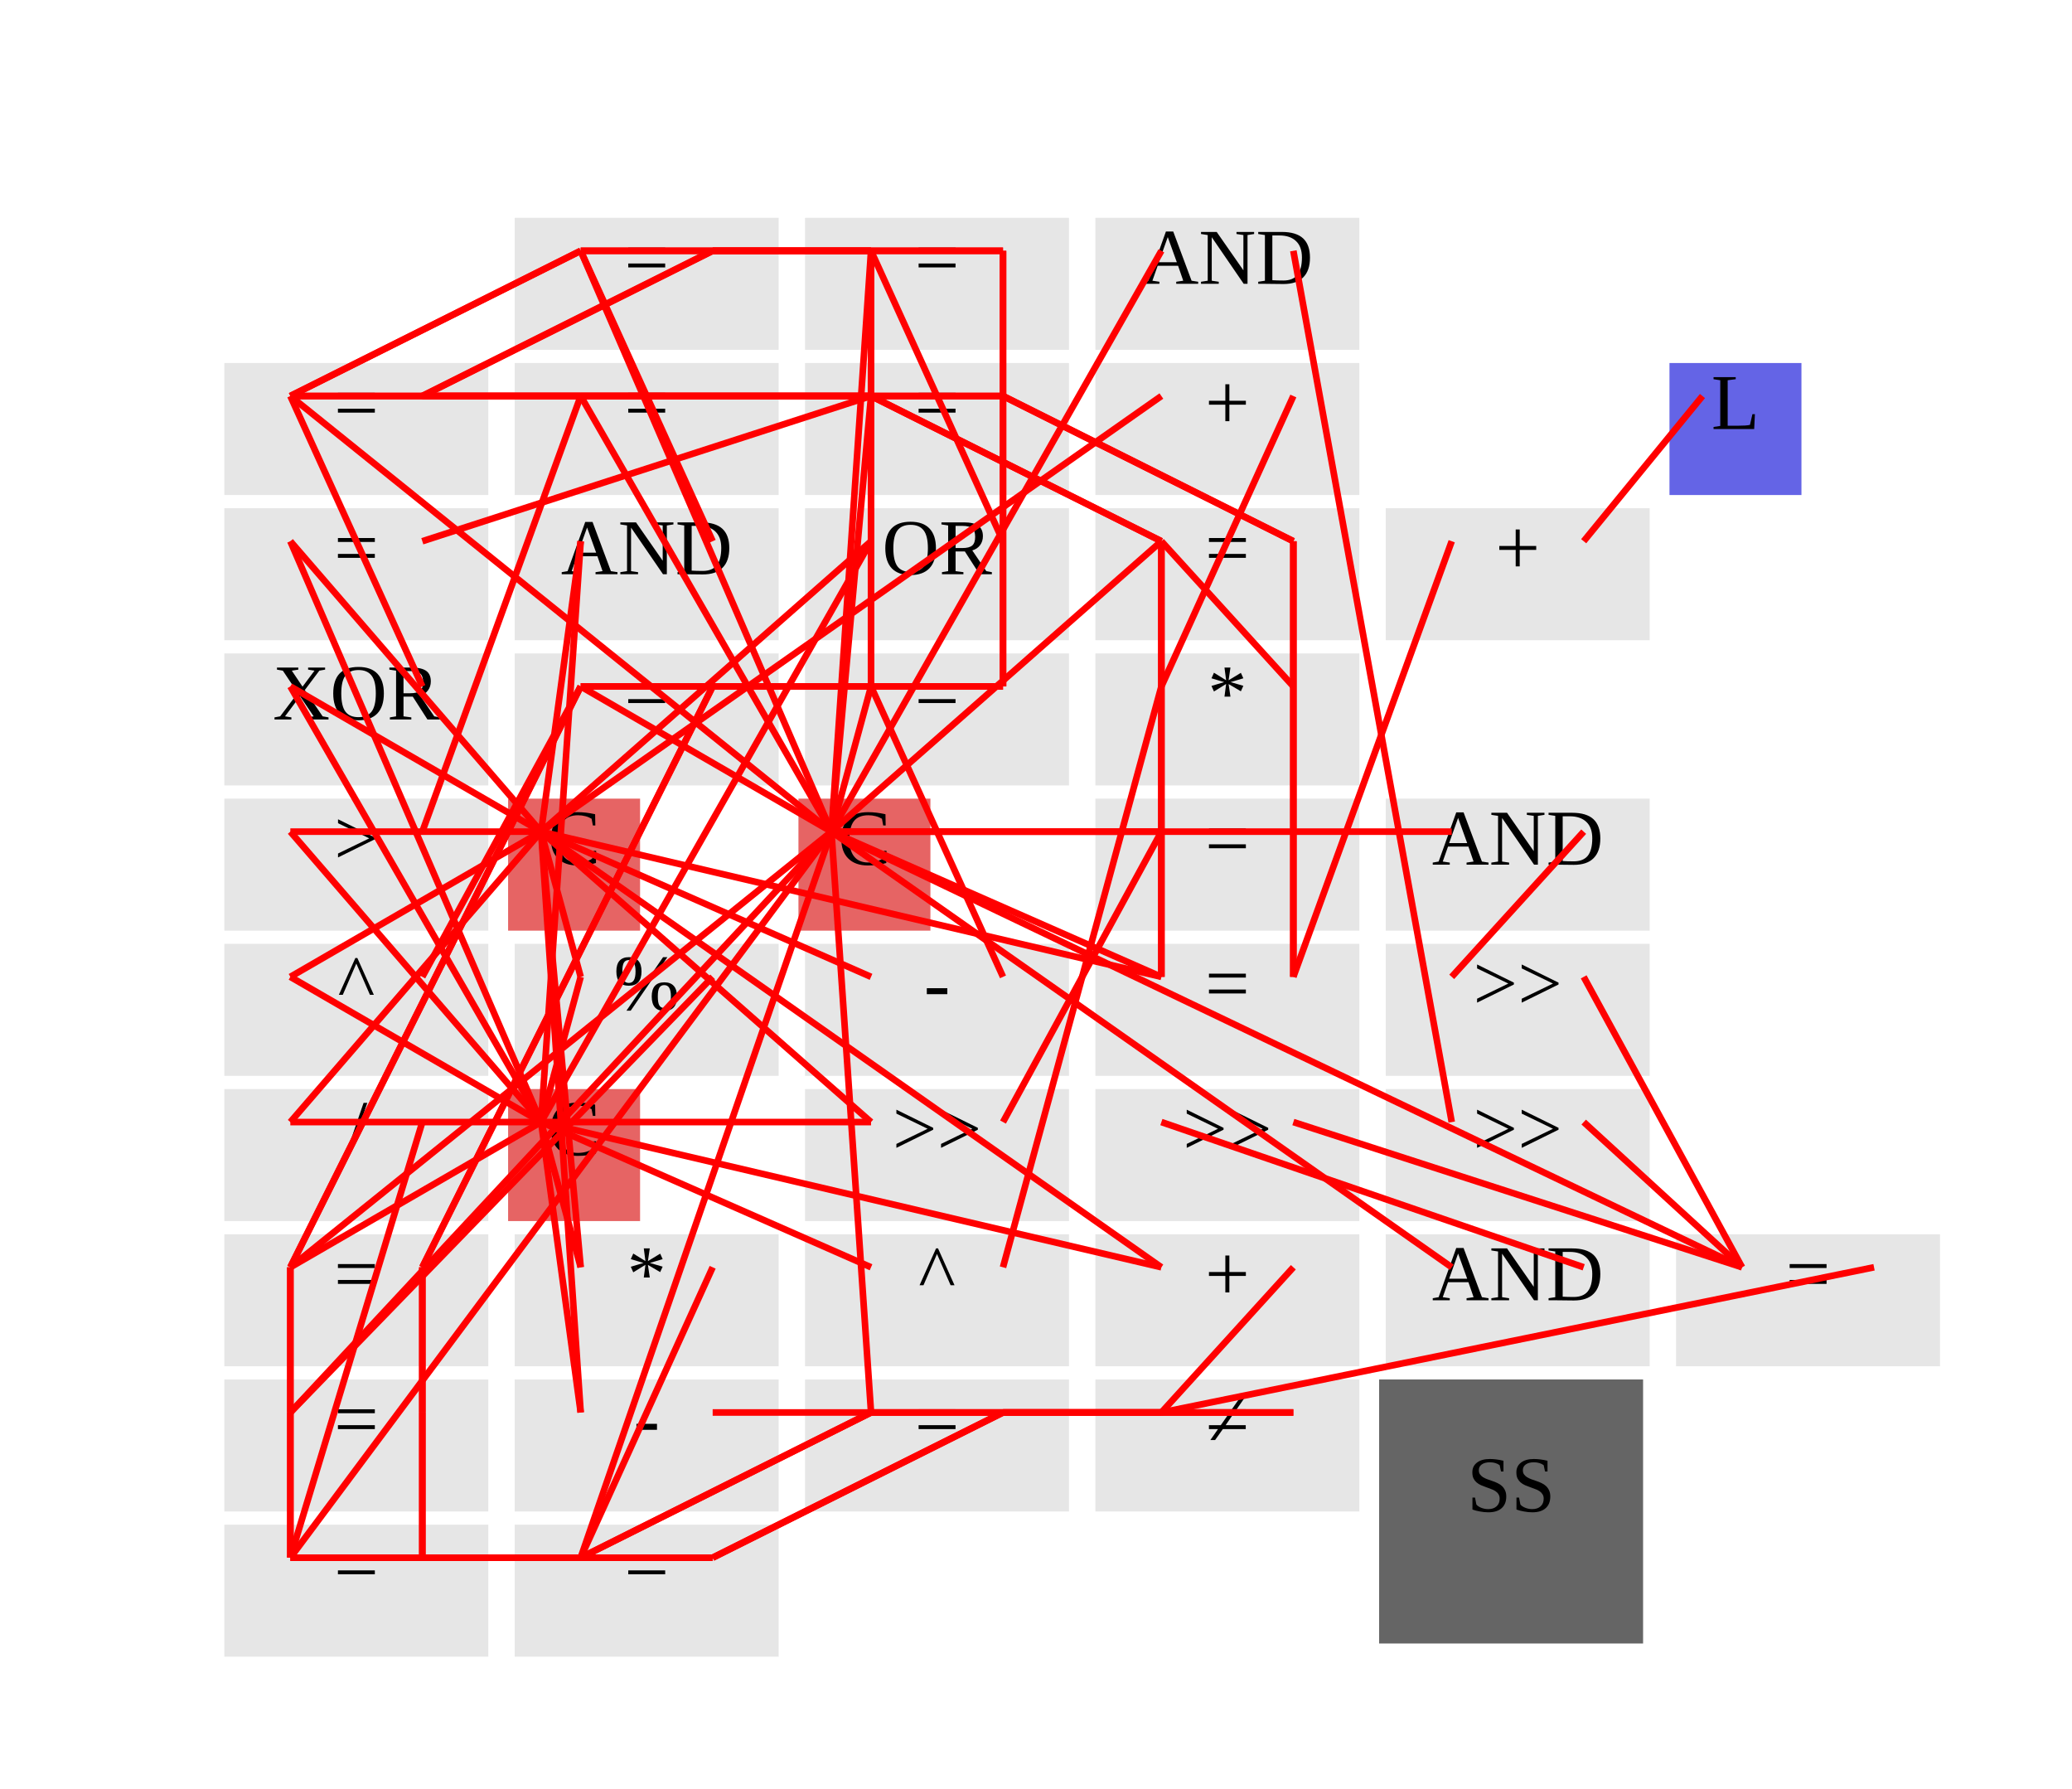
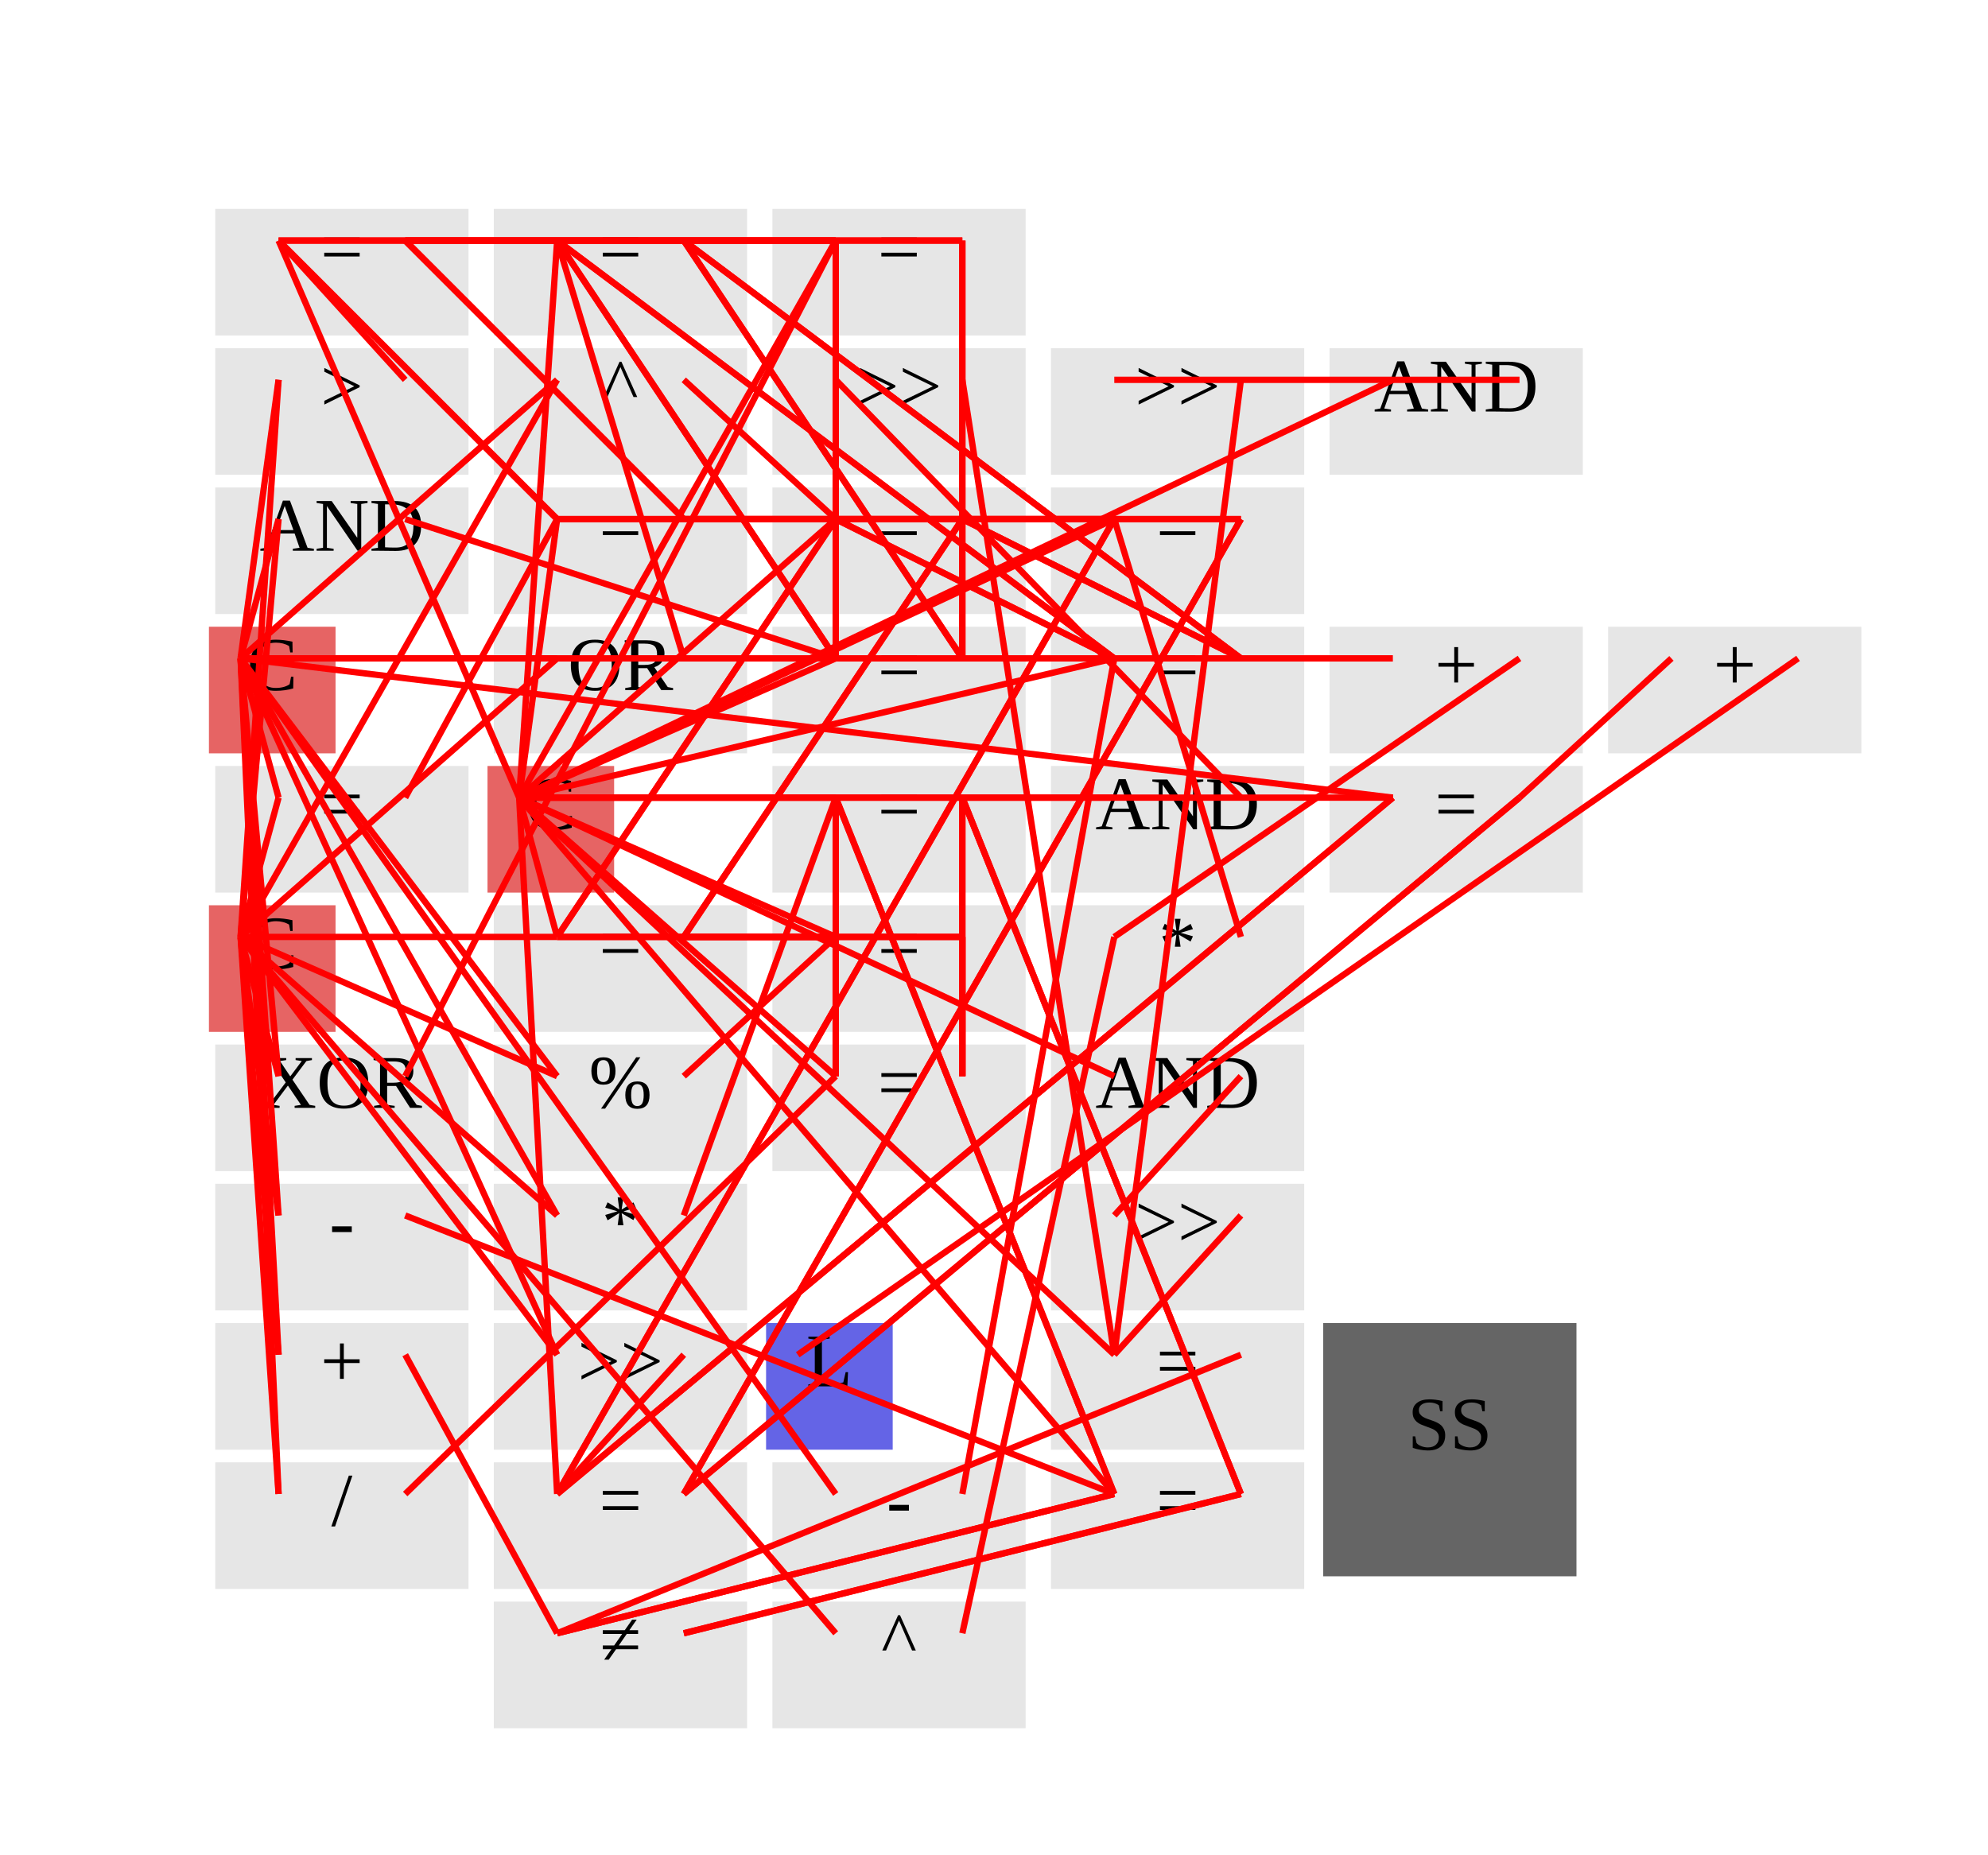
- <svg xmlns="http://www.w3.org/2000/svg" width="314" height="271">
-   <rect x="0" y="0" width="314" height="271" fill="rgb(255,255,255)" />
-   <rect x="0" y="0" width="280" height="240" fill="rgba(255,255,255,1)" />
-   <rect x="77" y="165" width="20" height="20" fill="rgba(230,100,100,1)" />
-   <text x="87" y="175" text-anchor="middle" alignment-baseline="middle" fill="black">C</text>
-   <rect x="253" y="55" width="20" height="20" fill="rgba(100,100,230,1)" />
-   <text x="263" y="65" text-anchor="middle" alignment-baseline="middle" fill="black">L</text>
+ <svg xmlns="http://www.w3.org/2000/svg" width="314" height="293">
+   <rect x="0" y="0" width="314" height="293" fill="rgb(255,255,255)" />
+   <rect x="0" y="0" width="280" height="260" fill="rgba(255,255,255,1)" />
+   <rect x="33" y="143" width="20" height="20" fill="rgba(230,100,100,1)" />
+   <text x="43" y="153" text-anchor="middle" alignment-baseline="middle" fill="black">C</text>
+   <rect x="121" y="209" width="20" height="20" fill="rgba(100,100,230,1)" />
+   <text x="131" y="219" text-anchor="middle" alignment-baseline="middle" fill="black">L</text>
+   <rect x="33" y="99" width="20" height="20" fill="rgba(230,100,100,1)" />
+   <text x="43" y="109" text-anchor="middle" alignment-baseline="middle" fill="black">C</text>
  <rect x="77" y="121" width="20" height="20" fill="rgba(230,100,100,1)" />
  <text x="87" y="131" text-anchor="middle" alignment-baseline="middle" fill="black">C</text>
-   <rect x="121" y="121" width="20" height="20" fill="rgba(230,100,100,1)" />
-   <text x="131" y="131" text-anchor="middle" alignment-baseline="middle" fill="black">C</text>
-   <rect x="78" y="77" width="40" height="20" fill="rgba(230,230,230,1)" />
-   <text x="98" y="87" text-anchor="middle" alignment-baseline="middle" fill="black">AND</text>
-   <rect x="34" y="121" width="40" height="20" fill="rgba(230,230,230,1)" />
-   <text x="54" y="131" text-anchor="middle" alignment-baseline="middle" fill="black">&gt;</text>
-   <rect x="122" y="77" width="40" height="20" fill="rgba(230,230,230,1)" />
-   <text x="142" y="87" text-anchor="middle" alignment-baseline="middle" fill="black">OR</text>
-   <rect x="166" y="99" width="40" height="20" fill="rgba(230,230,230,1)" />
-   <text x="186" y="109" text-anchor="middle" alignment-baseline="middle" fill="black">*</text>
-   <rect x="122" y="187" width="40" height="20" fill="rgba(230,230,230,1)" />
-   <text x="142" y="197" text-anchor="middle" alignment-baseline="middle" fill="black">^</text>
-   <rect x="166" y="55" width="40" height="20" fill="rgba(230,230,230,1)" />
-   <text x="186" y="65" text-anchor="middle" alignment-baseline="middle" fill="black">+</text>
-   <rect x="34" y="99" width="40" height="20" fill="rgba(230,230,230,1)" />
-   <text x="54" y="109" text-anchor="middle" alignment-baseline="middle" fill="black">XOR</text>
-   <rect x="78" y="143" width="40" height="20" fill="rgba(230,230,230,1)" />
-   <text x="98" y="153" text-anchor="middle" alignment-baseline="middle" fill="black">%</text>
+   <rect x="34" y="77" width="40" height="20" fill="rgba(230,230,230,1)" />
+   <text x="54" y="87" text-anchor="middle" alignment-baseline="middle" fill="black">AND</text>
+   <rect x="34" y="55" width="40" height="20" fill="rgba(230,230,230,1)" />
+   <text x="54" y="65" text-anchor="middle" alignment-baseline="middle" fill="black">&gt;</text>
+   <rect x="78" y="99" width="40" height="20" fill="rgba(230,230,230,1)" />
+   <text x="98" y="109" text-anchor="middle" alignment-baseline="middle" fill="black">OR</text>
+   <rect x="166" y="143" width="40" height="20" fill="rgba(230,230,230,1)" />
+   <text x="186" y="153" text-anchor="middle" alignment-baseline="middle" fill="black">*</text>
+   <rect x="122" y="253" width="40" height="20" fill="rgba(230,230,230,1)" />
+   <text x="142" y="263" text-anchor="middle" alignment-baseline="middle" fill="black">^</text>
+   <rect x="210" y="99" width="40" height="20" fill="rgba(230,230,230,1)" />
+   <text x="230" y="109" text-anchor="middle" alignment-baseline="middle" fill="black">+</text>
  <rect x="34" y="165" width="40" height="20" fill="rgba(230,230,230,1)" />
-   <text x="54" y="175" text-anchor="middle" alignment-baseline="middle" fill="black">/</text>
+   <text x="54" y="175" text-anchor="middle" alignment-baseline="middle" fill="black">XOR</text>
+   <rect x="78" y="165" width="40" height="20" fill="rgba(230,230,230,1)" />
+   <text x="98" y="175" text-anchor="middle" alignment-baseline="middle" fill="black">%</text>
+   <rect x="34" y="231" width="40" height="20" fill="rgba(230,230,230,1)" />
+   <text x="54" y="241" text-anchor="middle" alignment-baseline="middle" fill="black">/</text>
  <rect x="78" y="187" width="40" height="20" fill="rgba(230,230,230,1)" />
  <text x="98" y="197" text-anchor="middle" alignment-baseline="middle" fill="black">*</text>
-   <rect x="166" y="187" width="40" height="20" fill="rgba(230,230,230,1)" />
-   <text x="186" y="197" text-anchor="middle" alignment-baseline="middle" fill="black">+</text>
-   <rect x="122" y="165" width="40" height="20" fill="rgba(230,230,230,1)" />
-   <text x="142" y="175" text-anchor="middle" alignment-baseline="middle" fill="black">&gt;&gt;</text>
-   <rect x="78" y="209" width="40" height="20" fill="rgba(230,230,230,1)" />
-   <text x="98" y="219" text-anchor="middle" alignment-baseline="middle" fill="black">-</text>
-   <rect x="254" y="187" width="40" height="20" fill="rgba(230,230,230,1)" />
-   <text x="274" y="197" text-anchor="middle" alignment-baseline="middle" fill="black">=</text>
-   <rect x="166" y="143" width="40" height="20" fill="rgba(230,230,230,1)" />
-   <text x="186" y="153" text-anchor="middle" alignment-baseline="middle" fill="black">=</text>
-   <rect x="166" y="121" width="40" height="20" fill="rgba(230,230,230,1)" />
-   <text x="186" y="131" text-anchor="middle" alignment-baseline="middle" fill="black">=</text>
+   <rect x="34" y="209" width="40" height="20" fill="rgba(230,230,230,1)" />
+   <text x="54" y="219" text-anchor="middle" alignment-baseline="middle" fill="black">+</text>
+   <rect x="210" y="121" width="40" height="20" fill="rgba(230,230,230,1)" />
+   <text x="230" y="131" text-anchor="middle" alignment-baseline="middle" fill="black">=</text>
+   <rect x="78" y="231" width="40" height="20" fill="rgba(230,230,230,1)" />
+   <text x="98" y="241" text-anchor="middle" alignment-baseline="middle" fill="black">=</text>
  <rect x="166" y="77" width="40" height="20" fill="rgba(230,230,230,1)" />
  <text x="186" y="87" text-anchor="middle" alignment-baseline="middle" fill="black">=</text>
-   <rect x="122" y="55" width="40" height="20" fill="rgba(230,230,230,1)" />
-   <text x="142" y="65" text-anchor="middle" alignment-baseline="middle" fill="black">=</text>
-   <rect x="78" y="55" width="40" height="20" fill="rgba(230,230,230,1)" />
-   <text x="98" y="65" text-anchor="middle" alignment-baseline="middle" fill="black">=</text>
-   <rect x="34" y="55" width="40" height="20" fill="rgba(230,230,230,1)" />
-   <text x="54" y="65" text-anchor="middle" alignment-baseline="middle" fill="black">=</text>
-   <rect x="78" y="33" width="40" height="20" fill="rgba(230,230,230,1)" />
-   <text x="98" y="43" text-anchor="middle" alignment-baseline="middle" fill="black">=</text>
+   <rect x="78" y="77" width="40" height="20" fill="rgba(230,230,230,1)" />
+   <text x="98" y="87" text-anchor="middle" alignment-baseline="middle" fill="black">=</text>
+   <rect x="34" y="33" width="40" height="20" fill="rgba(230,230,230,1)" />
+   <text x="54" y="43" text-anchor="middle" alignment-baseline="middle" fill="black">=</text>
  <rect x="122" y="33" width="40" height="20" fill="rgba(230,230,230,1)" />
  <text x="142" y="43" text-anchor="middle" alignment-baseline="middle" fill="black">=</text>
  <rect x="122" y="99" width="40" height="20" fill="rgba(230,230,230,1)" />
  <text x="142" y="109" text-anchor="middle" alignment-baseline="middle" fill="black">=</text>
-   <rect x="78" y="99" width="40" height="20" fill="rgba(230,230,230,1)" />
-   <text x="98" y="109" text-anchor="middle" alignment-baseline="middle" fill="black">=</text>
+   <rect x="78" y="33" width="40" height="20" fill="rgba(230,230,230,1)" />
+   <text x="98" y="43" text-anchor="middle" alignment-baseline="middle" fill="black">=</text>
+   <rect x="166" y="99" width="40" height="20" fill="rgba(230,230,230,1)" />
+   <text x="186" y="109" text-anchor="middle" alignment-baseline="middle" fill="black">=</text>
+   <rect x="122" y="77" width="40" height="20" fill="rgba(230,230,230,1)" />
+   <text x="142" y="87" text-anchor="middle" alignment-baseline="middle" fill="black">=</text>
+   <rect x="78" y="143" width="40" height="20" fill="rgba(230,230,230,1)" />
+   <text x="98" y="153" text-anchor="middle" alignment-baseline="middle" fill="black">=</text>
+   <rect x="122" y="143" width="40" height="20" fill="rgba(230,230,230,1)" />
+   <text x="142" y="153" text-anchor="middle" alignment-baseline="middle" fill="black">=</text>
+   <rect x="122" y="165" width="40" height="20" fill="rgba(230,230,230,1)" />
+   <text x="142" y="175" text-anchor="middle" alignment-baseline="middle" fill="black">=</text>
+   <rect x="122" y="121" width="40" height="20" fill="rgba(230,230,230,1)" />
+   <text x="142" y="131" text-anchor="middle" alignment-baseline="middle" fill="black">=</text>
+   <rect x="166" y="231" width="40" height="20" fill="rgba(230,230,230,1)" />
+   <text x="186" y="241" text-anchor="middle" alignment-baseline="middle" fill="black">=</text>
+   <rect x="78" y="253" width="40" height="20" fill="rgba(230,230,230,1)" />
+   <text x="98" y="263" text-anchor="middle" alignment-baseline="middle" fill="black">≠</text>
+   <rect x="254" y="99" width="40" height="20" fill="rgba(230,230,230,1)" />
+   <text x="274" y="109" text-anchor="middle" alignment-baseline="middle" fill="black">+</text>
+   <rect x="78" y="209" width="40" height="20" fill="rgba(230,230,230,1)" />
+   <text x="98" y="219" text-anchor="middle" alignment-baseline="middle" fill="black">&gt;&gt;</text>
  <rect x="34" y="187" width="40" height="20" fill="rgba(230,230,230,1)" />
-   <text x="54" y="197" text-anchor="middle" alignment-baseline="middle" fill="black">=</text>
-   <rect x="34" y="209" width="40" height="20" fill="rgba(230,230,230,1)" />
-   <text x="54" y="219" text-anchor="middle" alignment-baseline="middle" fill="black">=</text>
-   <rect x="34" y="231" width="40" height="20" fill="rgba(230,230,230,1)" />
-   <text x="54" y="241" text-anchor="middle" alignment-baseline="middle" fill="black">=</text>
-   <rect x="78" y="231" width="40" height="20" fill="rgba(230,230,230,1)" />
-   <text x="98" y="241" text-anchor="middle" alignment-baseline="middle" fill="black">=</text>
-   <rect x="122" y="209" width="40" height="20" fill="rgba(230,230,230,1)" />
-   <text x="142" y="219" text-anchor="middle" alignment-baseline="middle" fill="black">=</text>
+   <text x="54" y="197" text-anchor="middle" alignment-baseline="middle" fill="black">-</text>
  <rect x="166" y="209" width="40" height="20" fill="rgba(230,230,230,1)" />
-   <text x="186" y="219" text-anchor="middle" alignment-baseline="middle" fill="black">≠</text>
-   <rect x="210" y="77" width="40" height="20" fill="rgba(230,230,230,1)" />
-   <text x="230" y="87" text-anchor="middle" alignment-baseline="middle" fill="black">+</text>
-   <rect x="122" y="143" width="40" height="20" fill="rgba(230,230,230,1)" />
-   <text x="142" y="153" text-anchor="middle" alignment-baseline="middle" fill="black">-</text>
-   <rect x="34" y="77" width="40" height="20" fill="rgba(230,230,230,1)" />
-   <text x="54" y="87" text-anchor="middle" alignment-baseline="middle" fill="black">=</text>
-   <rect x="34" y="143" width="40" height="20" fill="rgba(230,230,230,1)" />
-   <text x="54" y="153" text-anchor="middle" alignment-baseline="middle" fill="black">^</text>
-   <rect x="210" y="187" width="40" height="20" fill="rgba(230,230,230,1)" />
-   <text x="230" y="197" text-anchor="middle" alignment-baseline="middle" fill="black">AND</text>
+   <text x="186" y="219" text-anchor="middle" alignment-baseline="middle" fill="black">=</text>
+   <rect x="122" y="231" width="40" height="20" fill="rgba(230,230,230,1)" />
+   <text x="142" y="241" text-anchor="middle" alignment-baseline="middle" fill="black">-</text>
+   <rect x="34" y="121" width="40" height="20" fill="rgba(230,230,230,1)" />
+   <text x="54" y="131" text-anchor="middle" alignment-baseline="middle" fill="black">=</text>
+   <rect x="78" y="55" width="40" height="20" fill="rgba(230,230,230,1)" />
+   <text x="98" y="65" text-anchor="middle" alignment-baseline="middle" fill="black">^</text>
  <rect x="166" y="165" width="40" height="20" fill="rgba(230,230,230,1)" />
-   <text x="186" y="175" text-anchor="middle" alignment-baseline="middle" fill="black">&gt;&gt;</text>
-   <rect x="166" y="33" width="40" height="20" fill="rgba(230,230,230,1)" />
-   <text x="186" y="43" text-anchor="middle" alignment-baseline="middle" fill="black">AND</text>
-   <rect x="210" y="165" width="40" height="20" fill="rgba(230,230,230,1)" />
-   <text x="230" y="175" text-anchor="middle" alignment-baseline="middle" fill="black">&gt;&gt;</text>
-   <rect x="210" y="121" width="40" height="20" fill="rgba(230,230,230,1)" />
-   <text x="230" y="131" text-anchor="middle" alignment-baseline="middle" fill="black">AND</text>
-   <rect x="210" y="143" width="40" height="20" fill="rgba(230,230,230,1)" />
-   <text x="230" y="153" text-anchor="middle" alignment-baseline="middle" fill="black">&gt;&gt;</text>
+   <text x="186" y="175" text-anchor="middle" alignment-baseline="middle" fill="black">AND</text>
+   <rect x="166" y="187" width="40" height="20" fill="rgba(230,230,230,1)" />
+   <text x="186" y="197" text-anchor="middle" alignment-baseline="middle" fill="black">&gt;&gt;</text>
+   <rect x="210" y="55" width="40" height="20" fill="rgba(230,230,230,1)" />
+   <text x="230" y="65" text-anchor="middle" alignment-baseline="middle" fill="black">AND</text>
+   <rect x="166" y="55" width="40" height="20" fill="rgba(230,230,230,1)" />
+   <text x="186" y="65" text-anchor="middle" alignment-baseline="middle" fill="black">&gt;&gt;</text>
+   <rect x="166" y="121" width="40" height="20" fill="rgba(230,230,230,1)" />
+   <text x="186" y="131" text-anchor="middle" alignment-baseline="middle" fill="black">AND</text>
+   <rect x="122" y="55" width="40" height="20" fill="rgba(230,230,230,1)" />
+   <text x="142" y="65" text-anchor="middle" alignment-baseline="middle" fill="black">&gt;&gt;</text>
  <rect x="209" y="209" width="40" height="40" fill="rgba(101,101,101,1)" />
  <text x="229" y="229" text-anchor="middle" alignment-baseline="middle" fill="black">SS</text>
-   <line x1="196" y1="60" x2="176" y2="104" stroke="red" stroke-width="1" />
-   <line x1="152" y1="192" x2="176" y2="104" stroke="red" stroke-width="1" />
-   <line x1="82" y1="126" x2="176" y2="60" stroke="red" stroke-width="1" />
-   <line x1="82" y1="170" x2="132" y2="192" stroke="red" stroke-width="1" />
-   <line x1="196" y1="170" x2="264" y2="192" stroke="red" stroke-width="1" />
-   <line x1="240" y1="170" x2="264" y2="192" stroke="red" stroke-width="1" />
-   <line x1="126" y1="126" x2="264" y2="192" stroke="red" stroke-width="1" />
-   <line x1="240" y1="148" x2="264" y2="192" stroke="red" stroke-width="1" />
-   <line x1="126" y1="126" x2="176" y2="148" stroke="red" stroke-width="1" />
-   <line x1="82" y1="126" x2="176" y2="148" stroke="red" stroke-width="1" />
-   <line x1="126" y1="126" x2="176" y2="126" stroke="red" stroke-width="1" />
-   <line x1="152" y1="170" x2="176" y2="126" stroke="red" stroke-width="1" />
-   <line x1="196" y1="126" x2="196" y2="148" stroke="red" stroke-width="1" />
-   <line x1="196" y1="148" x2="196" y2="126" stroke="red" stroke-width="1" />
-   <line x1="176" y1="148" x2="176" y2="126" stroke="red" stroke-width="1" />
-   <line x1="176" y1="126" x2="176" y2="148" stroke="red" stroke-width="1" />
-   <line x1="196" y1="104" x2="176" y2="82" stroke="red" stroke-width="1" />
-   <line x1="126" y1="126" x2="176" y2="82" stroke="red" stroke-width="1" />
-   <line x1="196" y1="82" x2="196" y2="126" stroke="red" stroke-width="1" />
-   <line x1="196" y1="126" x2="196" y2="82" stroke="red" stroke-width="1" />
-   <line x1="176" y1="82" x2="176" y2="126" stroke="red" stroke-width="1" />
-   <line x1="176" y1="126" x2="176" y2="82" stroke="red" stroke-width="1" />
-   <line x1="64" y1="82" x2="132" y2="60" stroke="red" stroke-width="1" />
-   <line x1="126" y1="126" x2="132" y2="60" stroke="red" stroke-width="1" />
-   <line x1="152" y1="60" x2="196" y2="82" stroke="red" stroke-width="1" />
-   <line x1="196" y1="82" x2="152" y2="60" stroke="red" stroke-width="1" />
-   <line x1="176" y1="82" x2="132" y2="60" stroke="red" stroke-width="1" />
-   <line x1="132" y1="60" x2="176" y2="82" stroke="red" stroke-width="1" />
-   <line x1="126" y1="126" x2="88" y2="60" stroke="red" stroke-width="1" />
-   <line x1="64" y1="126" x2="88" y2="60" stroke="red" stroke-width="1" />
-   <line x1="152" y1="60" x2="108" y2="60" stroke="red" stroke-width="1" />
-   <line x1="108" y1="60" x2="152" y2="60" stroke="red" stroke-width="1" />
-   <line x1="88" y1="60" x2="132" y2="60" stroke="red" stroke-width="1" />
-   <line x1="132" y1="60" x2="88" y2="60" stroke="red" stroke-width="1" />
-   <line x1="64" y1="104" x2="44" y2="60" stroke="red" stroke-width="1" />
-   <line x1="126" y1="126" x2="44" y2="60" stroke="red" stroke-width="1" />
-   <line x1="108" y1="60" x2="64" y2="60" stroke="red" stroke-width="1" />
-   <line x1="64" y1="60" x2="108" y2="60" stroke="red" stroke-width="1" />
-   <line x1="44" y1="60" x2="88" y2="60" stroke="red" stroke-width="1" />
-   <line x1="88" y1="60" x2="44" y2="60" stroke="red" stroke-width="1" />
-   <line x1="126" y1="126" x2="88" y2="38" stroke="red" stroke-width="1" />
-   <line x1="108" y1="82" x2="88" y2="38" stroke="red" stroke-width="1" />
-   <line x1="64" y1="60" x2="108" y2="38" stroke="red" stroke-width="1" />
-   <line x1="108" y1="38" x2="64" y2="60" stroke="red" stroke-width="1" />
-   <line x1="44" y1="60" x2="88" y2="38" stroke="red" stroke-width="1" />
-   <line x1="88" y1="38" x2="44" y2="60" stroke="red" stroke-width="1" />
-   <line x1="152" y1="82" x2="132" y2="38" stroke="red" stroke-width="1" />
-   <line x1="126" y1="126" x2="132" y2="38" stroke="red" stroke-width="1" />
-   <line x1="108" y1="38" x2="152" y2="38" stroke="red" stroke-width="1" />
-   <line x1="152" y1="38" x2="108" y2="38" stroke="red" stroke-width="1" />
-   <line x1="132" y1="38" x2="88" y2="38" stroke="red" stroke-width="1" />
-   <line x1="88" y1="38" x2="132" y2="38" stroke="red" stroke-width="1" />
-   <line x1="152" y1="148" x2="132" y2="104" stroke="red" stroke-width="1" />
-   <line x1="126" y1="126" x2="132" y2="104" stroke="red" stroke-width="1" />
+   <line x1="240" y1="104" x2="176" y2="148" stroke="red" stroke-width="1" />
+   <line x1="152" y1="258" x2="176" y2="148" stroke="red" stroke-width="1" />
+   <line x1="38" y1="104" x2="220" y2="104" stroke="red" stroke-width="1" />
+   <line x1="38" y1="148" x2="132" y2="258" stroke="red" stroke-width="1" />
+   <line x1="38" y1="104" x2="220" y2="126" stroke="red" stroke-width="1" />
+   <line x1="82" y1="126" x2="220" y2="126" stroke="red" stroke-width="1" />
+   <line x1="108" y1="214" x2="88" y2="236" stroke="red" stroke-width="1" />
+   <line x1="82" y1="126" x2="88" y2="236" stroke="red" stroke-width="1" />
+   <line x1="240" y1="126" x2="108" y2="236" stroke="red" stroke-width="1" />
+   <line x1="108" y1="236" x2="240" y2="126" stroke="red" stroke-width="1" />
+   <line x1="88" y1="236" x2="220" y2="126" stroke="red" stroke-width="1" />
+   <line x1="220" y1="126" x2="88" y2="236" stroke="red" stroke-width="1" />
+   <line x1="196" y1="148" x2="176" y2="82" stroke="red" stroke-width="1" />
+   <line x1="82" y1="126" x2="176" y2="82" stroke="red" stroke-width="1" />
+   <line x1="196" y1="82" x2="108" y2="236" stroke="red" stroke-width="1" />
+   <line x1="108" y1="236" x2="196" y2="82" stroke="red" stroke-width="1" />
+   <line x1="88" y1="236" x2="176" y2="82" stroke="red" stroke-width="1" />
+   <line x1="176" y1="82" x2="88" y2="236" stroke="red" stroke-width="1" />
+   <line x1="82" y1="126" x2="88" y2="82" stroke="red" stroke-width="1" />
+   <line x1="64" y1="126" x2="88" y2="82" stroke="red" stroke-width="1" />
+   <line x1="196" y1="82" x2="108" y2="82" stroke="red" stroke-width="1" />
+   <line x1="108" y1="82" x2="196" y2="82" stroke="red" stroke-width="1" />
+   <line x1="88" y1="82" x2="176" y2="82" stroke="red" stroke-width="1" />
+   <line x1="176" y1="82" x2="88" y2="82" stroke="red" stroke-width="1" />
+   <line x1="82" y1="126" x2="44" y2="38" stroke="red" stroke-width="1" />
+   <line x1="64" y1="60" x2="44" y2="38" stroke="red" stroke-width="1" />
+   <line x1="108" y1="82" x2="64" y2="38" stroke="red" stroke-width="1" />
+   <line x1="64" y1="38" x2="108" y2="82" stroke="red" stroke-width="1" />
+   <line x1="88" y1="82" x2="44" y2="38" stroke="red" stroke-width="1" />
+   <line x1="44" y1="38" x2="88" y2="82" stroke="red" stroke-width="1" />
+   <line x1="82" y1="126" x2="132" y2="38" stroke="red" stroke-width="1" />
+   <line x1="64" y1="170" x2="132" y2="38" stroke="red" stroke-width="1" />
+   <line x1="64" y1="38" x2="152" y2="38" stroke="red" stroke-width="1" />
+   <line x1="152" y1="38" x2="64" y2="38" stroke="red" stroke-width="1" />
+   <line x1="44" y1="38" x2="132" y2="38" stroke="red" stroke-width="1" />
+   <line x1="132" y1="38" x2="44" y2="38" stroke="red" stroke-width="1" />
+   <line x1="82" y1="126" x2="132" y2="104" stroke="red" stroke-width="1" />
+   <line x1="64" y1="82" x2="132" y2="104" stroke="red" stroke-width="1" />
  <line x1="152" y1="38" x2="152" y2="104" stroke="red" stroke-width="1" />
  <line x1="152" y1="104" x2="152" y2="38" stroke="red" stroke-width="1" />
+   <line x1="132" y1="104" x2="132" y2="38" stroke="red" stroke-width="1" />
  <line x1="132" y1="38" x2="132" y2="104" stroke="red" stroke-width="1" />
-   <line x1="132" y1="104" x2="132" y2="38" stroke="red" stroke-width="1" />
-   <line x1="126" y1="126" x2="88" y2="104" stroke="red" stroke-width="1" />
-   <line x1="64" y1="148" x2="88" y2="104" stroke="red" stroke-width="1" />
-   <line x1="108" y1="104" x2="152" y2="104" stroke="red" stroke-width="1" />
-   <line x1="152" y1="104" x2="108" y2="104" stroke="red" stroke-width="1" />
-   <line x1="88" y1="104" x2="132" y2="104" stroke="red" stroke-width="1" />
-   <line x1="132" y1="104" x2="88" y2="104" stroke="red" stroke-width="1" />
-   <line x1="82" y1="170" x2="44" y2="192" stroke="red" stroke-width="1" />
-   <line x1="126" y1="126" x2="44" y2="192" stroke="red" stroke-width="1" />
-   <line x1="108" y1="104" x2="64" y2="192" stroke="red" stroke-width="1" />
-   <line x1="64" y1="192" x2="108" y2="104" stroke="red" stroke-width="1" />
-   <line x1="44" y1="192" x2="88" y2="104" stroke="red" stroke-width="1" />
-   <line x1="88" y1="104" x2="44" y2="192" stroke="red" stroke-width="1" />
-   <line x1="108" y1="148" x2="44" y2="214" stroke="red" stroke-width="1" />
-   <line x1="126" y1="126" x2="44" y2="214" stroke="red" stroke-width="1" />
-   <line x1="64" y1="214" x2="64" y2="192" stroke="red" stroke-width="1" />
-   <line x1="64" y1="192" x2="64" y2="214" stroke="red" stroke-width="1" />
-   <line x1="44" y1="192" x2="44" y2="214" stroke="red" stroke-width="1" />
-   <line x1="44" y1="214" x2="44" y2="192" stroke="red" stroke-width="1" />
-   <line x1="64" y1="170" x2="44" y2="236" stroke="red" stroke-width="1" />
-   <line x1="126" y1="126" x2="44" y2="236" stroke="red" stroke-width="1" />
-   <line x1="64" y1="214" x2="64" y2="236" stroke="red" stroke-width="1" />
-   <line x1="64" y1="236" x2="64" y2="214" stroke="red" stroke-width="1" />
-   <line x1="44" y1="236" x2="44" y2="214" stroke="red" stroke-width="1" />
-   <line x1="44" y1="214" x2="44" y2="236" stroke="red" stroke-width="1" />
-   <line x1="126" y1="126" x2="88" y2="236" stroke="red" stroke-width="1" />
-   <line x1="108" y1="192" x2="88" y2="236" stroke="red" stroke-width="1" />
-   <line x1="64" y1="236" x2="108" y2="236" stroke="red" stroke-width="1" />
-   <line x1="108" y1="236" x2="64" y2="236" stroke="red" stroke-width="1" />
-   <line x1="44" y1="236" x2="88" y2="236" stroke="red" stroke-width="1" />
-   <line x1="88" y1="236" x2="44" y2="236" stroke="red" stroke-width="1" />
-   <line x1="108" y1="214" x2="132" y2="214" stroke="red" stroke-width="1" />
-   <line x1="126" y1="126" x2="132" y2="214" stroke="red" stroke-width="1" />
-   <line x1="152" y1="214" x2="108" y2="236" stroke="red" stroke-width="1" />
-   <line x1="108" y1="236" x2="152" y2="214" stroke="red" stroke-width="1" />
-   <line x1="132" y1="214" x2="88" y2="236" stroke="red" stroke-width="1" />
-   <line x1="88" y1="236" x2="132" y2="214" stroke="red" stroke-width="1" />
-   <line x1="284" y1="192" x2="176" y2="214" stroke="red" stroke-width="1" />
+   <line x1="82" y1="126" x2="88" y2="38" stroke="red" stroke-width="1" />
+   <line x1="108" y1="104" x2="88" y2="38" stroke="red" stroke-width="1" />
+   <line x1="152" y1="104" x2="108" y2="38" stroke="red" stroke-width="1" />
+   <line x1="108" y1="38" x2="152" y2="104" stroke="red" stroke-width="1" />
+   <line x1="88" y1="38" x2="132" y2="104" stroke="red" stroke-width="1" />
+   <line x1="132" y1="104" x2="88" y2="38" stroke="red" stroke-width="1" />
+   <line x1="152" y1="236" x2="176" y2="104" stroke="red" stroke-width="1" />
+   <line x1="82" y1="126" x2="176" y2="104" stroke="red" stroke-width="1" />
+   <line x1="108" y1="38" x2="196" y2="104" stroke="red" stroke-width="1" />
+   <line x1="196" y1="104" x2="108" y2="38" stroke="red" stroke-width="1" />
+   <line x1="88" y1="38" x2="176" y2="104" stroke="red" stroke-width="1" />
+   <line x1="176" y1="104" x2="88" y2="38" stroke="red" stroke-width="1" />
+   <line x1="82" y1="126" x2="132" y2="82" stroke="red" stroke-width="1" />
+   <line x1="108" y1="60" x2="132" y2="82" stroke="red" stroke-width="1" />
+   <line x1="196" y1="104" x2="152" y2="82" stroke="red" stroke-width="1" />
+   <line x1="152" y1="82" x2="196" y2="104" stroke="red" stroke-width="1" />
+   <line x1="176" y1="104" x2="132" y2="82" stroke="red" stroke-width="1" />
+   <line x1="132" y1="82" x2="176" y2="104" stroke="red" stroke-width="1" />
+   <line x1="38" y1="148" x2="88" y2="148" stroke="red" stroke-width="1" />
+   <line x1="82" y1="126" x2="88" y2="148" stroke="red" stroke-width="1" />
+   <line x1="108" y1="148" x2="152" y2="82" stroke="red" stroke-width="1" />
+   <line x1="152" y1="82" x2="108" y2="148" stroke="red" stroke-width="1" />
+   <line x1="88" y1="148" x2="132" y2="82" stroke="red" stroke-width="1" />
+   <line x1="132" y1="82" x2="88" y2="148" stroke="red" stroke-width="1" />
+   <line x1="108" y1="170" x2="132" y2="148" stroke="red" stroke-width="1" />
+   <line x1="82" y1="126" x2="132" y2="148" stroke="red" stroke-width="1" />
+   <line x1="108" y1="148" x2="152" y2="148" stroke="red" stroke-width="1" />
+   <line x1="152" y1="148" x2="108" y2="148" stroke="red" stroke-width="1" />
+   <line x1="88" y1="148" x2="132" y2="148" stroke="red" stroke-width="1" />
+   <line x1="132" y1="148" x2="88" y2="148" stroke="red" stroke-width="1" />
+   <line x1="82" y1="126" x2="132" y2="170" stroke="red" stroke-width="1" />
+   <line x1="64" y1="236" x2="132" y2="170" stroke="red" stroke-width="1" />
+   <line x1="152" y1="170" x2="152" y2="148" stroke="red" stroke-width="1" />
+   <line x1="152" y1="148" x2="152" y2="170" stroke="red" stroke-width="1" />
+   <line x1="132" y1="148" x2="132" y2="170" stroke="red" stroke-width="1" />
+   <line x1="132" y1="170" x2="132" y2="148" stroke="red" stroke-width="1" />
+   <line x1="82" y1="126" x2="132" y2="126" stroke="red" stroke-width="1" />
+   <line x1="108" y1="192" x2="132" y2="126" stroke="red" stroke-width="1" />
+   <line x1="152" y1="126" x2="152" y2="170" stroke="red" stroke-width="1" />
+   <line x1="152" y1="170" x2="152" y2="126" stroke="red" stroke-width="1" />
+   <line x1="132" y1="170" x2="132" y2="126" stroke="red" stroke-width="1" />
+   <line x1="132" y1="126" x2="132" y2="170" stroke="red" stroke-width="1" />
+   <line x1="82" y1="126" x2="176" y2="236" stroke="red" stroke-width="1" />
+   <line x1="64" y1="192" x2="176" y2="236" stroke="red" stroke-width="1" />
+   <line x1="152" y1="126" x2="196" y2="236" stroke="red" stroke-width="1" />
+   <line x1="196" y1="236" x2="152" y2="126" stroke="red" stroke-width="1" />
+   <line x1="176" y1="236" x2="132" y2="126" stroke="red" stroke-width="1" />
+   <line x1="132" y1="126" x2="176" y2="236" stroke="red" stroke-width="1" />
+   <line x1="196" y1="214" x2="88" y2="258" stroke="red" stroke-width="1" />
+   <line x1="64" y1="214" x2="88" y2="258" stroke="red" stroke-width="1" />
+   <line x1="196" y1="236" x2="108" y2="258" stroke="red" stroke-width="1" />
+   <line x1="108" y1="258" x2="196" y2="236" stroke="red" stroke-width="1" />
+   <line x1="176" y1="236" x2="88" y2="258" stroke="red" stroke-width="1" />
+   <line x1="88" y1="258" x2="176" y2="236" stroke="red" stroke-width="1" />
+   <line x1="240" y1="126" x2="264" y2="104" stroke="red" stroke-width="1" />
+   <line x1="152" y1="60" x2="176" y2="214" stroke="red" stroke-width="1" />
  <line x1="196" y1="192" x2="176" y2="214" stroke="red" stroke-width="1" />
-   <line x1="152" y1="214" x2="196" y2="214" stroke="red" stroke-width="1" />
-   <line x1="196" y1="214" x2="152" y2="214" stroke="red" stroke-width="1" />
-   <line x1="176" y1="214" x2="132" y2="214" stroke="red" stroke-width="1" />
-   <line x1="132" y1="214" x2="176" y2="214" stroke="red" stroke-width="1" />
-   <line x1="196" y1="148" x2="220" y2="82" stroke="red" stroke-width="1" />
-   <line x1="240" y1="82" x2="258" y2="60" stroke="red" stroke-width="1" />
-   <line x1="82" y1="126" x2="88" y2="82" stroke="red" stroke-width="1" />
-   <line x1="82" y1="170" x2="88" y2="82" stroke="red" stroke-width="1" />
-   <line x1="82" y1="126" x2="44" y2="126" stroke="red" stroke-width="1" />
-   <line x1="82" y1="170" x2="44" y2="126" stroke="red" stroke-width="1" />
-   <line x1="82" y1="126" x2="132" y2="82" stroke="red" stroke-width="1" />
-   <line x1="82" y1="170" x2="132" y2="82" stroke="red" stroke-width="1" />
-   <line x1="82" y1="126" x2="44" y2="104" stroke="red" stroke-width="1" />
-   <line x1="82" y1="170" x2="44" y2="104" stroke="red" stroke-width="1" />
-   <line x1="82" y1="126" x2="88" y2="148" stroke="red" stroke-width="1" />
-   <line x1="82" y1="170" x2="88" y2="148" stroke="red" stroke-width="1" />
-   <line x1="82" y1="126" x2="44" y2="170" stroke="red" stroke-width="1" />
-   <line x1="82" y1="170" x2="44" y2="170" stroke="red" stroke-width="1" />
-   <line x1="82" y1="126" x2="88" y2="192" stroke="red" stroke-width="1" />
-   <line x1="82" y1="170" x2="88" y2="192" stroke="red" stroke-width="1" />
-   <line x1="82" y1="126" x2="176" y2="192" stroke="red" stroke-width="1" />
-   <line x1="82" y1="170" x2="176" y2="192" stroke="red" stroke-width="1" />
-   <line x1="82" y1="126" x2="132" y2="170" stroke="red" stroke-width="1" />
-   <line x1="82" y1="170" x2="132" y2="170" stroke="red" stroke-width="1" />
-   <line x1="82" y1="126" x2="88" y2="214" stroke="red" stroke-width="1" />
-   <line x1="82" y1="170" x2="88" y2="214" stroke="red" stroke-width="1" />
-   <line x1="82" y1="126" x2="132" y2="148" stroke="red" stroke-width="1" />
-   <line x1="82" y1="126" x2="44" y2="82" stroke="red" stroke-width="1" />
-   <line x1="82" y1="170" x2="44" y2="82" stroke="red" stroke-width="1" />
-   <line x1="82" y1="126" x2="44" y2="148" stroke="red" stroke-width="1" />
-   <line x1="82" y1="170" x2="44" y2="148" stroke="red" stroke-width="1" />
-   <line x1="126" y1="126" x2="220" y2="192" stroke="red" stroke-width="1" />
-   <line x1="240" y1="192" x2="176" y2="170" stroke="red" stroke-width="1" />
-   <line x1="126" y1="126" x2="176" y2="38" stroke="red" stroke-width="1" />
-   <line x1="196" y1="38" x2="220" y2="170" stroke="red" stroke-width="1" />
-   <line x1="126" y1="126" x2="220" y2="126" stroke="red" stroke-width="1" />
-   <line x1="240" y1="126" x2="220" y2="148" stroke="red" stroke-width="1" />
+   <line x1="196" y1="60" x2="176" y2="214" stroke="red" stroke-width="1" />
+   <line x1="82" y1="126" x2="176" y2="214" stroke="red" stroke-width="1" />
+   <line x1="284" y1="104" x2="126" y2="214" stroke="red" stroke-width="1" />
+   <line x1="38" y1="104" x2="44" y2="82" stroke="red" stroke-width="1" />
+   <line x1="38" y1="148" x2="44" y2="82" stroke="red" stroke-width="1" />
+   <line x1="38" y1="104" x2="44" y2="60" stroke="red" stroke-width="1" />
+   <line x1="38" y1="148" x2="44" y2="60" stroke="red" stroke-width="1" />
+   <line x1="38" y1="104" x2="88" y2="104" stroke="red" stroke-width="1" />
+   <line x1="38" y1="148" x2="88" y2="104" stroke="red" stroke-width="1" />
+   <line x1="38" y1="104" x2="44" y2="170" stroke="red" stroke-width="1" />
+   <line x1="38" y1="148" x2="44" y2="170" stroke="red" stroke-width="1" />
+   <line x1="38" y1="104" x2="88" y2="170" stroke="red" stroke-width="1" />
+   <line x1="38" y1="148" x2="88" y2="170" stroke="red" stroke-width="1" />
+   <line x1="38" y1="104" x2="44" y2="236" stroke="red" stroke-width="1" />
+   <line x1="38" y1="148" x2="44" y2="236" stroke="red" stroke-width="1" />
+   <line x1="38" y1="104" x2="88" y2="192" stroke="red" stroke-width="1" />
+   <line x1="38" y1="148" x2="88" y2="192" stroke="red" stroke-width="1" />
+   <line x1="38" y1="104" x2="44" y2="214" stroke="red" stroke-width="1" />
+   <line x1="38" y1="148" x2="44" y2="214" stroke="red" stroke-width="1" />
+   <line x1="38" y1="104" x2="88" y2="214" stroke="red" stroke-width="1" />
+   <line x1="38" y1="148" x2="88" y2="214" stroke="red" stroke-width="1" />
+   <line x1="38" y1="104" x2="44" y2="192" stroke="red" stroke-width="1" />
+   <line x1="38" y1="148" x2="44" y2="192" stroke="red" stroke-width="1" />
+   <line x1="38" y1="104" x2="132" y2="236" stroke="red" stroke-width="1" />
+   <line x1="38" y1="104" x2="44" y2="126" stroke="red" stroke-width="1" />
+   <line x1="38" y1="148" x2="44" y2="126" stroke="red" stroke-width="1" />
+   <line x1="38" y1="104" x2="88" y2="60" stroke="red" stroke-width="1" />
+   <line x1="38" y1="148" x2="88" y2="60" stroke="red" stroke-width="1" />
+   <line x1="82" y1="126" x2="176" y2="170" stroke="red" stroke-width="1" />
+   <line x1="196" y1="170" x2="176" y2="192" stroke="red" stroke-width="1" />
+   <line x1="82" y1="126" x2="220" y2="60" stroke="red" stroke-width="1" />
+   <line x1="240" y1="60" x2="176" y2="60" stroke="red" stroke-width="1" />
+   <line x1="82" y1="126" x2="176" y2="126" stroke="red" stroke-width="1" />
+   <line x1="196" y1="126" x2="132" y2="60" stroke="red" stroke-width="1" />
</svg>
